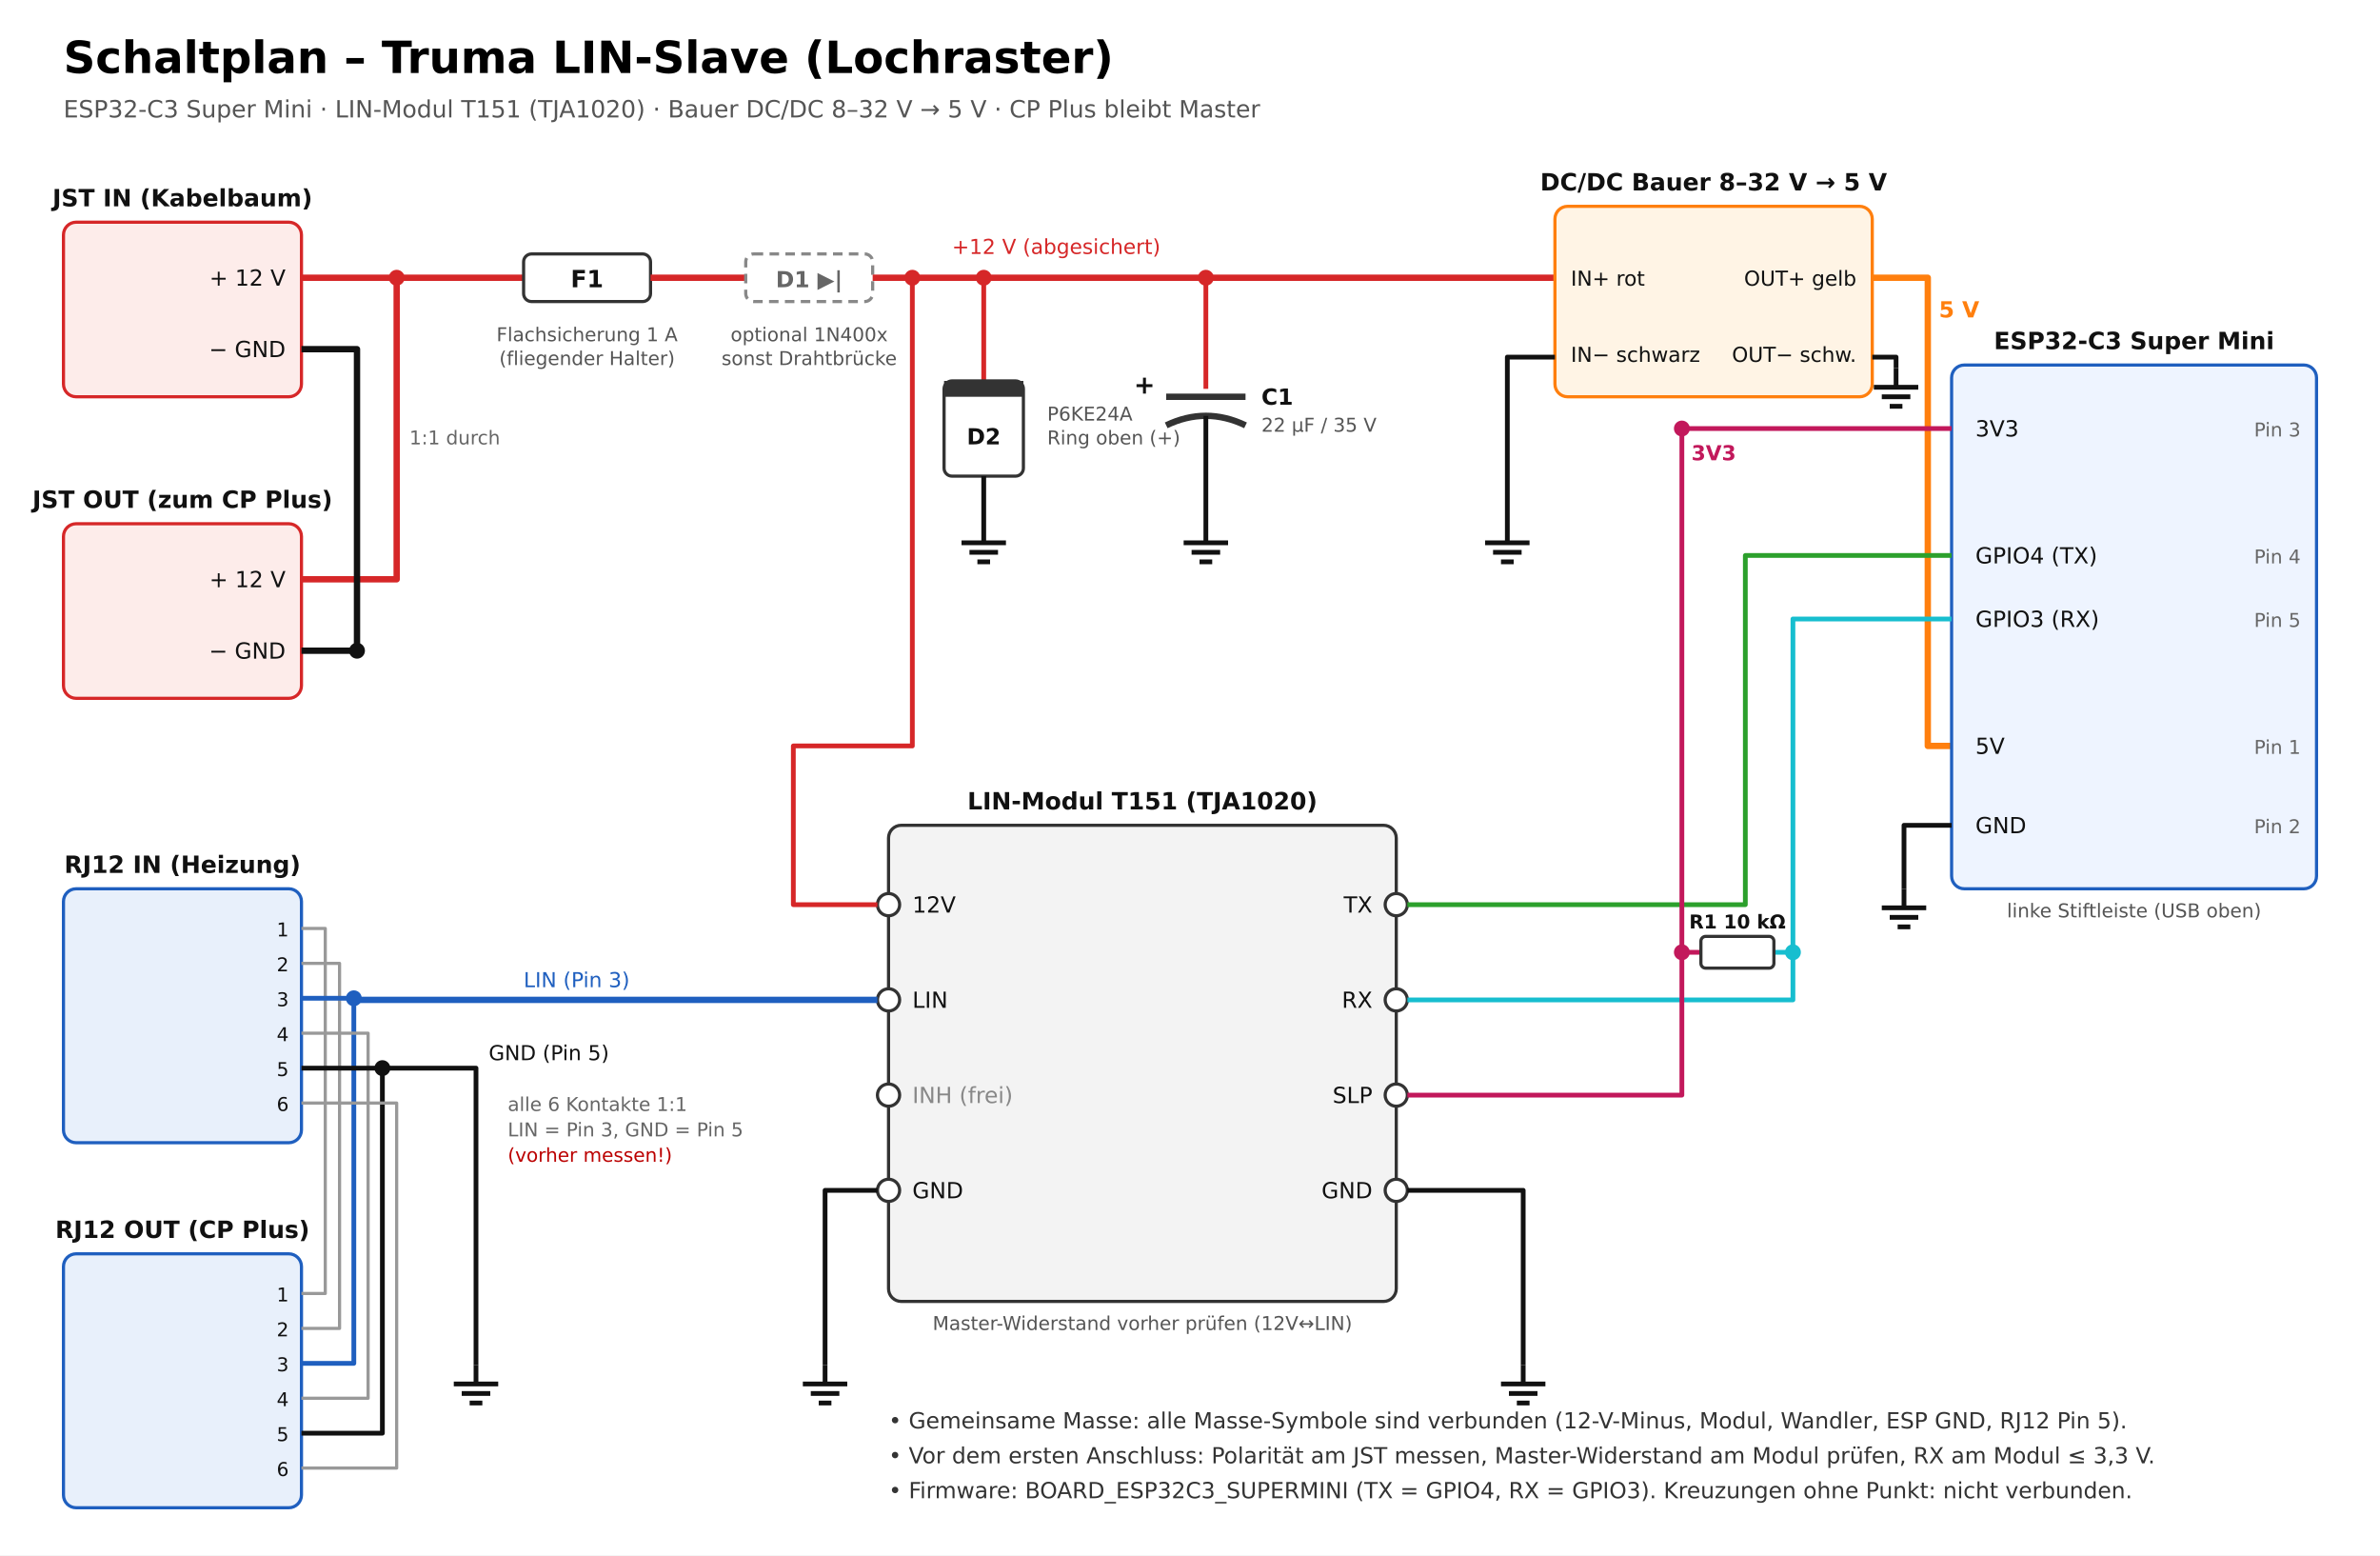
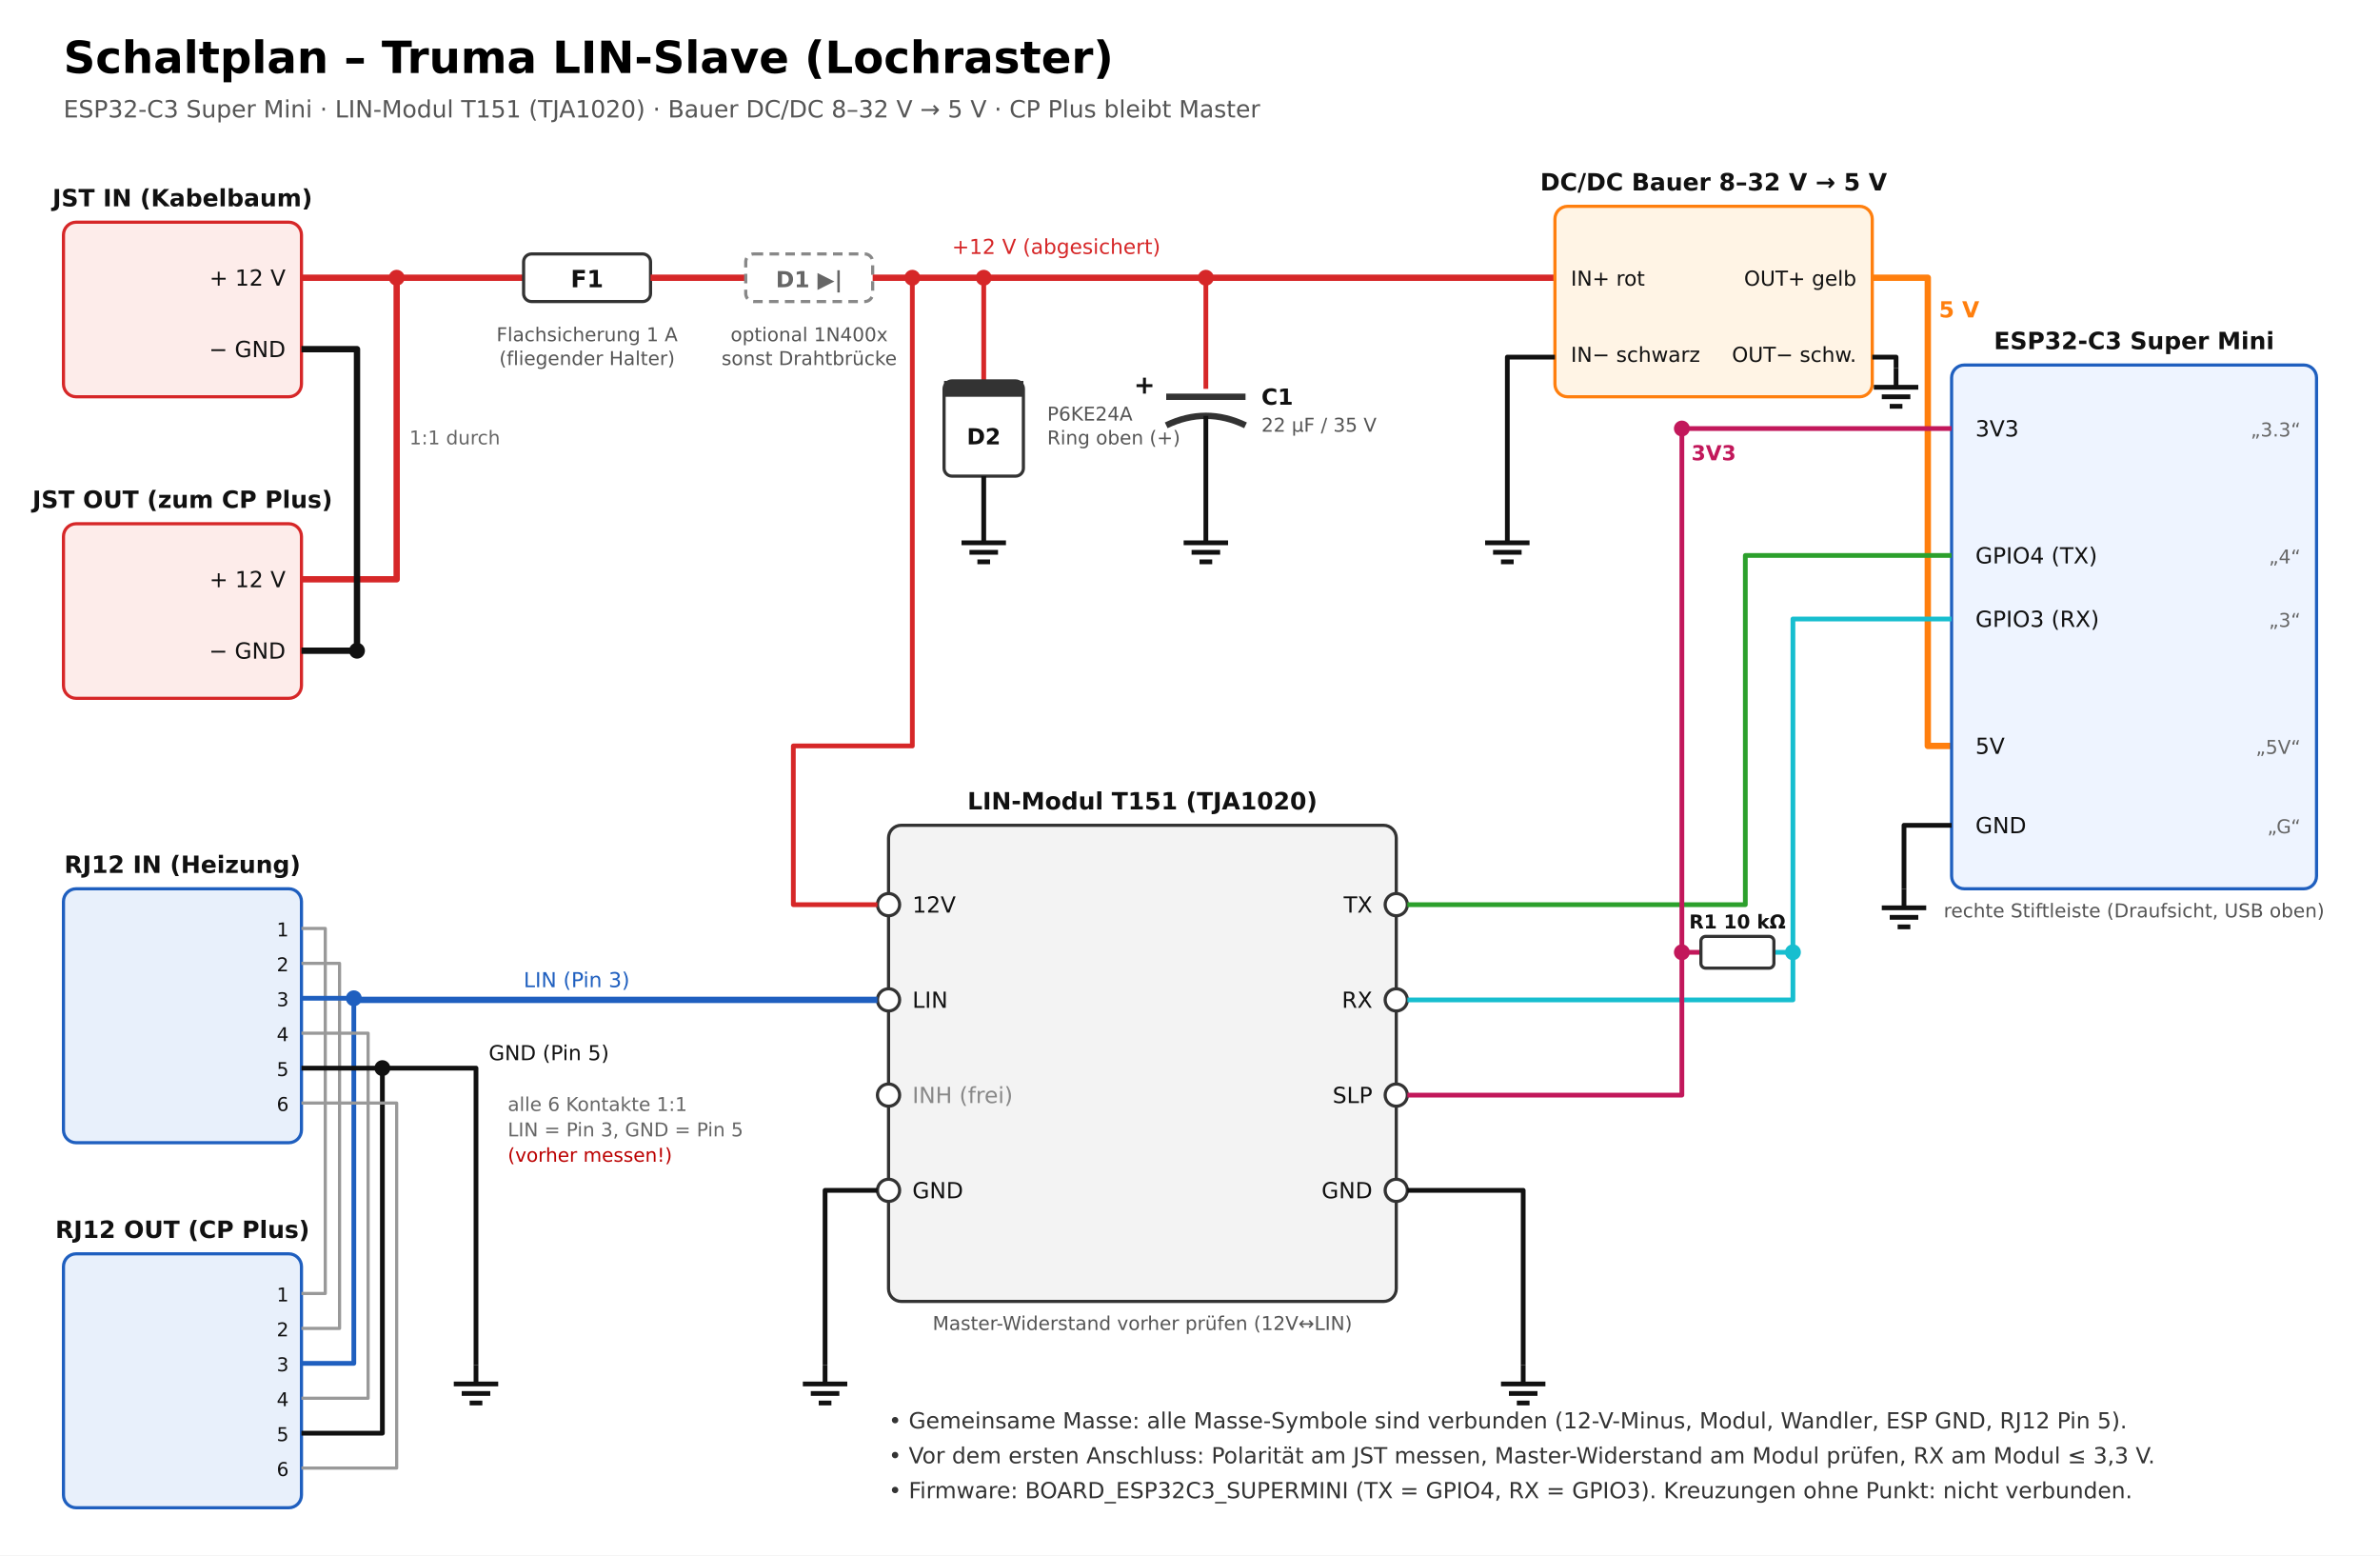
<svg xmlns="http://www.w3.org/2000/svg" width="1500" height="980" viewBox="0 0 1500 980" font-family="DejaVu Sans, Arial, sans-serif">
  <rect width="1500" height="980" fill="#fff" />
  <text x="40" y="46" font-size="28" font-weight="bold">Schaltplan – Truma LIN-Slave (Lochraster)</text>
  <text x="40" y="74" font-size="15" fill="#555">ESP32-C3 Super Mini · LIN-Modul T151 (TJA1020) · Bauer DC/DC 8–32 V → 5 V · CP Plus bleibt Master</text>
  <rect x="40" y="140" width="150" height="110" rx="8" fill="#fdecea" stroke="#d62728" stroke-width="2" />
  <text x="115.0" y="130" font-size="15" text-anchor="middle" fill="#111" font-weight="bold">JST IN (Kabelbaum)</text>
  <text x="180" y="180" font-size="14" text-anchor="end" fill="#111">+ 12 V</text>
  <text x="180" y="225" font-size="14" text-anchor="end" fill="#111">− GND</text>
  <rect x="40" y="330" width="150" height="110" rx="8" fill="#fdecea" stroke="#d62728" stroke-width="2" />
  <text x="115.0" y="320" font-size="15" text-anchor="middle" fill="#111" font-weight="bold">JST OUT (zum CP Plus)</text>
  <text x="180" y="370" font-size="14" text-anchor="end" fill="#111">+ 12 V</text>
  <text x="180" y="415" font-size="14" text-anchor="end" fill="#111">− GND</text>
  <polyline points="190,175 250,175 250,365 190,365" fill="none" stroke="#d62728" stroke-width="4" stroke-linejoin="round" />
  <polyline points="190,220 225,220 225,410 190,410" fill="none" stroke="#111" stroke-width="4" stroke-linejoin="round" />
  <circle cx="250" cy="175" r="5" fill="#d62728" />
  <circle cx="225" cy="410" r="5" fill="#111" />
  <text x="258" y="280" font-size="12" text-anchor="start" fill="#666">1:1 durch</text>
  <rect x="40" y="560" width="150" height="160" rx="8" fill="#e8f0fb" stroke="#1f5fbf" stroke-width="2" />
  <text x="115.0" y="550" font-size="15" text-anchor="middle" fill="#111" font-weight="bold">RJ12 IN (Heizung)</text>
  <rect x="40" y="790" width="150" height="160" rx="8" fill="#e8f0fb" stroke="#1f5fbf" stroke-width="2" />
  <text x="115.0" y="780" font-size="15" text-anchor="middle" fill="#111" font-weight="bold">RJ12 OUT (CP Plus)</text>
  <text x="182" y="590" font-size="12" text-anchor="end" fill="#111">1</text>
  <text x="182" y="820" font-size="12" text-anchor="end" fill="#111">1</text>
  <polyline points="190,585 205,585 205,815 190,815" fill="none" stroke="#999" stroke-width="2" stroke-linejoin="round" />
  <text x="182" y="612" font-size="12" text-anchor="end" fill="#111">2</text>
  <text x="182" y="842" font-size="12" text-anchor="end" fill="#111">2</text>
  <polyline points="190,607 214,607 214,837 190,837" fill="none" stroke="#999" stroke-width="2" stroke-linejoin="round" />
  <text x="182" y="634" font-size="12" text-anchor="end" fill="#111">3</text>
  <text x="182" y="864" font-size="12" text-anchor="end" fill="#111">3</text>
  <polyline points="190,629 223,629 223,859 190,859" fill="none" stroke="#1f5fbf" stroke-width="3" stroke-linejoin="round" />
  <text x="182" y="656" font-size="12" text-anchor="end" fill="#111">4</text>
  <text x="182" y="886" font-size="12" text-anchor="end" fill="#111">4</text>
  <polyline points="190,651 232,651 232,881 190,881" fill="none" stroke="#999" stroke-width="2" stroke-linejoin="round" />
  <text x="182" y="678" font-size="12" text-anchor="end" fill="#111">5</text>
  <text x="182" y="908" font-size="12" text-anchor="end" fill="#111">5</text>
  <polyline points="190,673 241,673 241,903 190,903" fill="none" stroke="#111" stroke-width="3" stroke-linejoin="round" />
  <text x="182" y="700" font-size="12" text-anchor="end" fill="#111">6</text>
  <text x="182" y="930" font-size="12" text-anchor="end" fill="#111">6</text>
  <polyline points="190,695 250,695 250,925 190,925" fill="none" stroke="#999" stroke-width="2" stroke-linejoin="round" />
  <text x="320" y="700" font-size="12" text-anchor="start" fill="#666">alle 6 Kontakte 1:1</text>
  <text x="320" y="716" font-size="12" text-anchor="start" fill="#666">LIN = Pin 3, GND = Pin 5</text>
  <text x="320" y="732" font-size="12" text-anchor="start" fill="#b00">(vorher messen!)</text>
  <polyline points="250,175 330,175" fill="none" stroke="#d62728" stroke-width="4" stroke-linejoin="round" />
  <rect x="330" y="160" width="80" height="30" rx="5" fill="#fff" stroke="#333" stroke-width="2" />
  <text x="370" y="181" font-size="15" text-anchor="middle" fill="#111" font-weight="bold">F1</text>
  <text x="370" y="215" font-size="12" text-anchor="middle" fill="#555">Flachsicherung 1 A</text>
  <text x="370" y="230" font-size="12" text-anchor="middle" fill="#555">(fliegender Halter)</text>
  <polyline points="410,175 470,175" fill="none" stroke="#d62728" stroke-width="4" stroke-linejoin="round" />
  <rect x="470" y="160" width="80" height="30" rx="5" fill="#fff" stroke="#888" stroke-width="2" stroke-dasharray="6,4" />
  <text x="510" y="181" font-size="14" text-anchor="middle" fill="#666" font-weight="bold">D1 ▶|</text>
  <text x="510" y="215" font-size="12" text-anchor="middle" fill="#555">optional 1N400x</text>
  <text x="510" y="230" font-size="12" text-anchor="middle" fill="#555">sonst Drahtbrücke</text>
  <polyline points="550,175 980,175" fill="none" stroke="#d62728" stroke-width="4" stroke-linejoin="round" />
  <text x="600" y="160" font-size="13" text-anchor="start" fill="#d62728">+12 V (abgesichert)</text>
  <circle cx="620" cy="175" r="5" fill="#d62728" />
  <polyline points="620,175 620,240" fill="none" stroke="#d62728" stroke-width="3" stroke-linejoin="round" />
  <rect x="595" y="240" width="50" height="60" rx="5" fill="#fff" stroke="#333" stroke-width="2" />
  <rect x="595" y="240" width="50" height="10" fill="#333" />
  <text x="620" y="280" font-size="14" text-anchor="middle" fill="#111" font-weight="bold">D2</text>
  <text x="660" y="265" font-size="12" text-anchor="start" fill="#555">P6KE24A</text>
  <text x="660" y="280" font-size="12" text-anchor="start" fill="#555">Ring oben (+)</text>
  <polyline points="620,300 620,330" fill="none" stroke="#111" stroke-width="3" stroke-linejoin="round" />
  <g stroke="#111" stroke-width="3">
    <line x1="620" y1="330" x2="620" y2="342" />
    <line x1="606" y1="342" x2="634" y2="342" />
    <line x1="611" y1="348" x2="629" y2="348" />
    <line x1="616" y1="354" x2="624" y2="354" />
  </g>
  <circle cx="760" cy="175" r="5" fill="#d62728" />
  <polyline points="760,175 760,245" fill="none" stroke="#d62728" stroke-width="3" stroke-linejoin="round" />
  <line x1="735" y1="250" x2="785" y2="250" stroke="#333" stroke-width="4" />
  <path d="M735,268 Q760,256 785,268" fill="none" stroke="#333" stroke-width="4" />
  <text x="728" y="248" font-size="16" text-anchor="end" fill="#111" font-weight="bold">+</text>
  <text x="795" y="255" font-size="14" text-anchor="start" fill="#111" font-weight="bold">C1</text>
  <text x="795" y="272" font-size="12" text-anchor="start" fill="#555">22 µF / 35 V</text>
  <polyline points="760,262 760,330" fill="none" stroke="#111" stroke-width="3" stroke-linejoin="round" />
  <g stroke="#111" stroke-width="3">
    <line x1="760" y1="330" x2="760" y2="342" />
    <line x1="746" y1="342" x2="774" y2="342" />
    <line x1="751" y1="348" x2="769" y2="348" />
    <line x1="756" y1="354" x2="764" y2="354" />
  </g>
  <rect x="980" y="130" width="200" height="120" rx="8" fill="#fff4e5" stroke="#ff7f0e" stroke-width="2" />
  <text x="1080.0" y="120" font-size="15" text-anchor="middle" fill="#111" font-weight="bold">DC/DC Bauer 8–32 V → 5 V</text>
  <text x="990" y="180" font-size="13" text-anchor="start" fill="#111">IN+ rot</text>
  <text x="990" y="228" font-size="13" text-anchor="start" fill="#111">IN− schwarz</text>
  <text x="1170" y="180" font-size="13" text-anchor="end" fill="#111">OUT+ gelb</text>
  <text x="1170" y="228" font-size="13" text-anchor="end" fill="#111">OUT− schw.</text>
  <polyline points="980,225 950,225 950,330" fill="none" stroke="#111" stroke-width="3" stroke-linejoin="round" />
  <g stroke="#111" stroke-width="3">
    <line x1="950" y1="330" x2="950" y2="342" />
    <line x1="936" y1="342" x2="964" y2="342" />
    <line x1="941" y1="348" x2="959" y2="348" />
    <line x1="946" y1="354" x2="954" y2="354" />
  </g>
  <polyline points="1180,175 1215,175 1215,470 1230,470" fill="none" stroke="#ff7f0e" stroke-width="4" stroke-linejoin="round" />
  <polyline points="1180,225 1195,225 1195,232" fill="none" stroke="#111" stroke-width="3" stroke-linejoin="round" />
  <g stroke="#111" stroke-width="3">
    <line x1="1195" y1="232" x2="1195" y2="244" />
    <line x1="1181" y1="244" x2="1209" y2="244" />
    <line x1="1186" y1="250" x2="1204" y2="250" />
    <line x1="1191" y1="256" x2="1199" y2="256" />
  </g>
  <text x="1222" y="200" font-size="14" text-anchor="start" fill="#ff7f0e" font-weight="bold">5 V</text>
  <rect x="1230" y="230" width="230" height="330" rx="8" fill="#eef4ff" stroke="#1f5fbf" stroke-width="2" />
  <text x="1345.0" y="220" font-size="15" text-anchor="middle" fill="#111" font-weight="bold">ESP32-C3 Super Mini</text>
-   <text x="1345.0" y="578" font-size="12" text-anchor="middle" fill="#555">linke Stiftleiste (USB oben)</text>
+   <text x="1345.0" y="578" font-size="12" text-anchor="middle" fill="#555">rechte Stiftleiste (Draufsicht, USB oben)</text>
  <text x="1245" y="275" font-size="14" text-anchor="start" fill="#111">3V3</text>
-   <text x="1450" y="275" font-size="12" text-anchor="end" fill="#666">Pin 3</text>
+   <text x="1450" y="275" font-size="12" text-anchor="end" fill="#666">„3.3“</text>
  <text x="1245" y="355" font-size="14" text-anchor="start" fill="#111">GPIO4 (TX)</text>
-   <text x="1450" y="355" font-size="12" text-anchor="end" fill="#666">Pin 4</text>
+   <text x="1450" y="355" font-size="12" text-anchor="end" fill="#666">„4“</text>
  <text x="1245" y="395" font-size="14" text-anchor="start" fill="#111">GPIO3 (RX)</text>
-   <text x="1450" y="395" font-size="12" text-anchor="end" fill="#666">Pin 5</text>
+   <text x="1450" y="395" font-size="12" text-anchor="end" fill="#666">„3“</text>
  <text x="1245" y="475" font-size="14" text-anchor="start" fill="#111">5V</text>
-   <text x="1450" y="475" font-size="12" text-anchor="end" fill="#666">Pin 1</text>
+   <text x="1450" y="475" font-size="12" text-anchor="end" fill="#666">„5V“</text>
  <text x="1245" y="525" font-size="14" text-anchor="start" fill="#111">GND</text>
-   <text x="1450" y="525" font-size="12" text-anchor="end" fill="#666">Pin 2</text>
+   <text x="1450" y="525" font-size="12" text-anchor="end" fill="#666">„G“</text>
  <polyline points="1230,520 1200,520 1200,560" fill="none" stroke="#111" stroke-width="3" stroke-linejoin="round" />
  <g stroke="#111" stroke-width="3">
    <line x1="1200" y1="560" x2="1200" y2="572" />
    <line x1="1186" y1="572" x2="1214" y2="572" />
    <line x1="1191" y1="578" x2="1209" y2="578" />
    <line x1="1196" y1="584" x2="1204" y2="584" />
  </g>
  <rect x="560" y="520" width="320" height="300" rx="8" fill="#f3f3f3" stroke="#333" stroke-width="2" />
  <text x="720.0" y="510" font-size="15" text-anchor="middle" fill="#111" font-weight="bold">LIN-Modul T151 (TJA1020)</text>
  <text x="720.0" y="838" font-size="12" text-anchor="middle" fill="#555">Master-Widerstand vorher prüfen (12V↔LIN)</text>
  <circle cx="560" cy="570" r="7" fill="#fff" stroke="#333" stroke-width="2" />
  <text x="575" y="575" font-size="14" text-anchor="start" fill="#111">12V</text>
  <circle cx="560" cy="630" r="7" fill="#fff" stroke="#333" stroke-width="2" />
  <text x="575" y="635" font-size="14" text-anchor="start" fill="#111">LIN</text>
  <circle cx="560" cy="690" r="7" fill="#fff" stroke="#333" stroke-width="2" />
  <text x="575" y="695" font-size="14" text-anchor="start" fill="#888">INH (frei)</text>
  <circle cx="560" cy="750" r="7" fill="#fff" stroke="#333" stroke-width="2" />
  <text x="575" y="755" font-size="14" text-anchor="start" fill="#111">GND</text>
  <circle cx="880" cy="570" r="7" fill="#fff" stroke="#333" stroke-width="2" />
  <text x="865" y="575" font-size="14" text-anchor="end" fill="#111">TX</text>
  <circle cx="880" cy="630" r="7" fill="#fff" stroke="#333" stroke-width="2" />
  <text x="865" y="635" font-size="14" text-anchor="end" fill="#111">RX</text>
  <circle cx="880" cy="690" r="7" fill="#fff" stroke="#333" stroke-width="2" />
  <text x="865" y="695" font-size="14" text-anchor="end" fill="#111">SLP</text>
  <circle cx="880" cy="750" r="7" fill="#fff" stroke="#333" stroke-width="2" />
  <text x="865" y="755" font-size="14" text-anchor="end" fill="#111">GND</text>
  <circle cx="575" cy="175" r="5" fill="#d62728" />
  <polyline points="575,175 575,470 500,470 500,570 553,570" fill="none" stroke="#d62728" stroke-width="3" stroke-linejoin="round" />
  <circle cx="223" cy="629" r="5" fill="#1f5fbf" />
  <polyline points="223,629 223,630 553,630" fill="none" stroke="#1f5fbf" stroke-width="4" stroke-linejoin="round" />
  <text x="330" y="622" font-size="13" text-anchor="start" fill="#1f5fbf">LIN (Pin 3)</text>
  <polyline points="553,750 520,750 520,860" fill="none" stroke="#111" stroke-width="3" stroke-linejoin="round" />
  <g stroke="#111" stroke-width="3">
    <line x1="520" y1="860" x2="520" y2="872" />
    <line x1="506" y1="872" x2="534" y2="872" />
    <line x1="511" y1="878" x2="529" y2="878" />
    <line x1="516" y1="884" x2="524" y2="884" />
  </g>
  <circle cx="241" cy="673" r="5" fill="#111" />
  <polyline points="241,673 241,673 300,673 300,860" fill="none" stroke="#111" stroke-width="3" stroke-linejoin="round" />
  <g stroke="#111" stroke-width="3">
    <line x1="300" y1="860" x2="300" y2="872" />
    <line x1="286" y1="872" x2="314" y2="872" />
    <line x1="291" y1="878" x2="309" y2="878" />
    <line x1="296" y1="884" x2="304" y2="884" />
  </g>
  <text x="308" y="668" font-size="13" text-anchor="start" fill="#111">GND (Pin 5)</text>
  <polyline points="887,570 1100,570 1100,350 1230,350" fill="none" stroke="#2ca02c" stroke-width="3" stroke-linejoin="round" />
  <polyline points="887,630 1130,630 1130,390 1230,390" fill="none" stroke="#17becf" stroke-width="3" stroke-linejoin="round" />
  <polyline points="1230,270 1060,270 1060,690 887,690" fill="none" stroke="#c2185b" stroke-width="3" stroke-linejoin="round" />
  <circle cx="1060" cy="270" r="5" fill="#c2185b" />
  <circle cx="1060" cy="600" r="5" fill="#c2185b" />
  <circle cx="1130" cy="600" r="5" fill="#17becf" />
  <polyline points="1060,600 1072,600" fill="none" stroke="#c2185b" stroke-width="3" stroke-linejoin="round" />
  <polyline points="1118,600 1130,600" fill="none" stroke="#17becf" stroke-width="3" stroke-linejoin="round" />
  <rect x="1072" y="590" width="46" height="20" rx="3" fill="#fff" stroke="#333" stroke-width="2" />
  <text x="1095" y="585" font-size="12" text-anchor="middle" fill="#111" font-weight="bold">R1 10 kΩ</text>
  <text x="1066" y="290" font-size="13" text-anchor="start" fill="#c2185b" font-weight="bold">3V3</text>
  <polyline points="887,750 960,750 960,860" fill="none" stroke="#111" stroke-width="3" stroke-linejoin="round" />
  <g stroke="#111" stroke-width="3">
    <line x1="960" y1="860" x2="960" y2="872" />
    <line x1="946" y1="872" x2="974" y2="872" />
    <line x1="951" y1="878" x2="969" y2="878" />
    <line x1="956" y1="884" x2="964" y2="884" />
  </g>
  <text x="560" y="900" font-size="14" text-anchor="start" fill="#333">• Gemeinsame Masse: alle Masse-Symbole sind verbunden (12-V-Minus, Modul, Wandler, ESP GND, RJ12 Pin 5).</text>
  <text x="560" y="922" font-size="14" text-anchor="start" fill="#333">• Vor dem ersten Anschluss: Polarität am JST messen, Master-Widerstand am Modul prüfen, RX am Modul ≤ 3,3 V.</text>
  <text x="560" y="944" font-size="14" text-anchor="start" fill="#333">• Firmware: BOARD_ESP32C3_SUPERMINI (TX = GPIO4, RX = GPIO3). Kreuzungen ohne Punkt: nicht verbunden.</text>
</svg>
